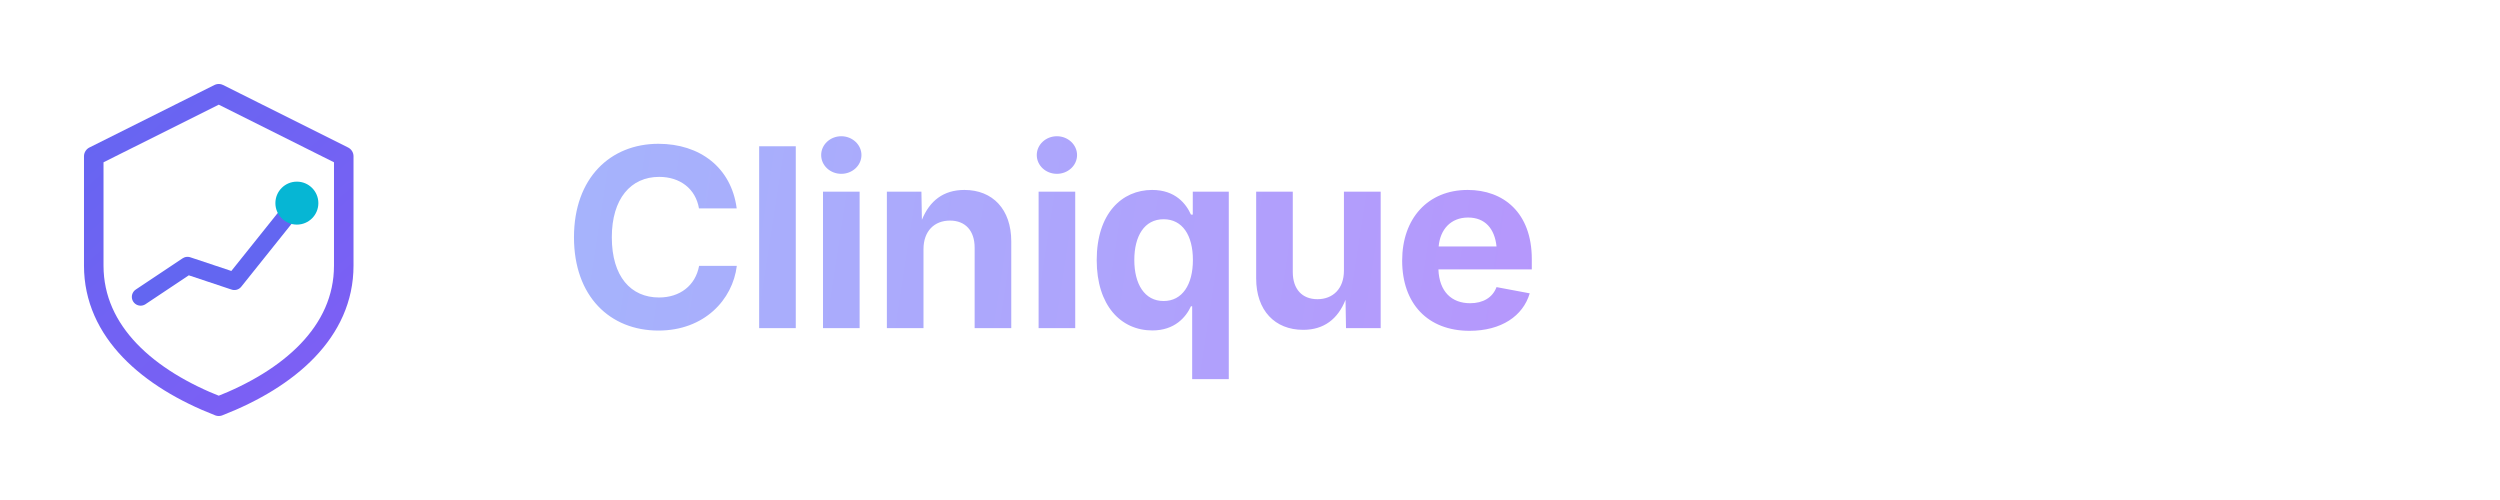
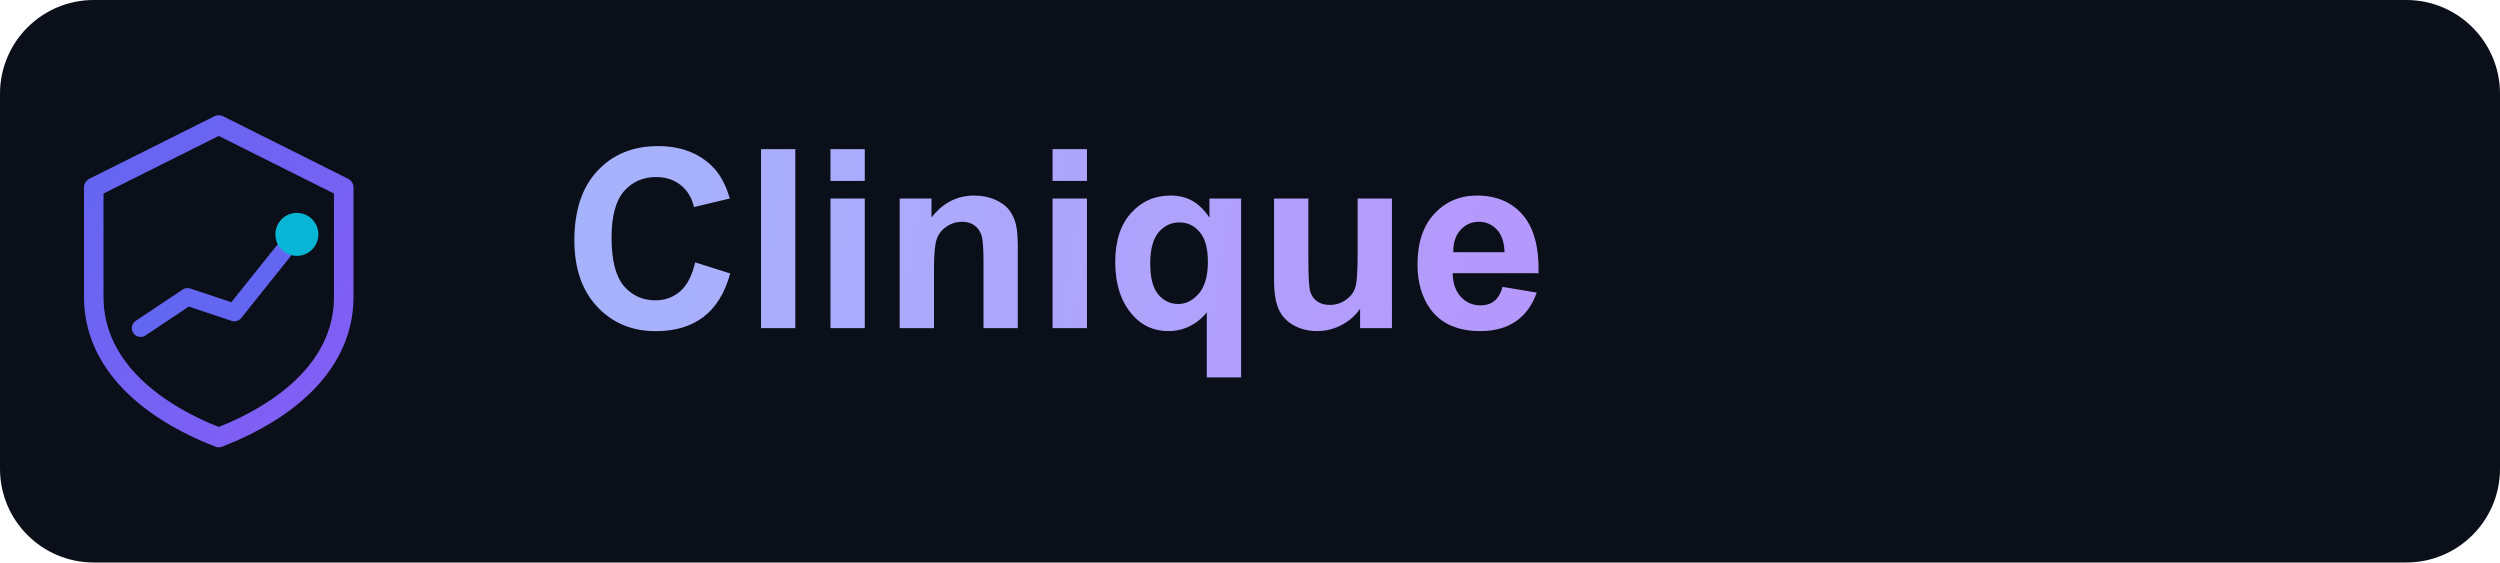
- <svg xmlns="http://www.w3.org/2000/svg" viewBox="0 0 320 64" role="img" aria-label="Clinique">
+ <svg xmlns="http://www.w3.org/2000/svg" viewBox="0 0 320 72" role="img" aria-label="Clinique">
  <defs>
-     <linearGradient id="shield" x1="4" y1="4" x2="52" y2="60" gradientUnits="userSpaceOnUse">
+     <linearGradient id="shield" x1="8" y1="6" x2="52" y2="42" gradientUnits="userSpaceOnUse">
      <stop stop-color="#6366f1" />
      <stop offset="1" stop-color="#8b5cf6" />
    </linearGradient>
-     <linearGradient id="wordmark" x1="72" y1="16" x2="280" y2="48" gradientUnits="userSpaceOnUse">
+     <linearGradient id="wordmark" x1="72" y1="20" x2="280" y2="52" gradientUnits="userSpaceOnUse">
      <stop stop-color="#a5b4fc" />
      <stop offset="1" stop-color="#c084fc" />
    </linearGradient>
  </defs>
-   <g transform="translate(4 8) scale(1)">
+   <rect width="320" height="72" rx="12" fill="#0b0f19" />
+   <g transform="translate(4 12)">
    <path fill="none" stroke="url(#shield)" stroke-width="2.5" stroke-linejoin="round" d="M24 4 L40 12 V26 C40 34.5 33 40.5 24 44 C15 40.5 8 34.5 8 26 V12 Z" />
    <polyline fill="none" stroke="#6366f1" stroke-width="2.25" stroke-linecap="round" stroke-linejoin="round" points="14,30 20,26 26,28 34,18" />
    <circle cx="34" cy="18" r="2.75" fill="#06b6d4" />
  </g>
-   <text x="72" y="42" font-family="Inter, system-ui, -apple-system, Segoe UI, sans-serif" font-size="32" font-weight="700" fill="url(#wordmark)" letter-spacing="-0.5">Clinique</text>
+   <path fill="url(#wordmark)" d="M88.98 33.58L93.47 35Q92.44 38.75 90.04 40.57Q87.64 42.39 83.95 42.39Q79.39 42.39 76.45 39.27Q73.52 36.16 73.52 30.75Q73.52 25.03 76.47 21.87Q79.42 18.70 84.23 18.70Q88.44 18.70 91.06 21.19Q92.63 22.66 93.41 25.41L88.83 26.50Q88.42 24.72 87.13 23.69Q85.84 22.66 84 22.66Q81.45 22.66 79.87 24.48Q78.28 26.31 78.28 30.41Q78.28 34.75 79.84 36.59Q81.41 38.44 83.91 38.44Q85.75 38.44 87.08 37.27Q88.41 36.09 88.98 33.58M101.80 42L97.41 42L97.41 19.09L101.80 19.09L101.80 42M110.69 23.16L106.30 23.16L106.30 19.09L110.69 19.09L110.69 23.16M110.69 42L106.30 42L106.30 25.41L110.69 25.41L110.69 42M130.28 31.69L130.28 42L125.89 42L125.89 33.53Q125.89 30.84 125.61 30.05Q125.33 29.27 124.70 28.83Q124.06 28.39 123.17 28.39Q122.03 28.39 121.13 29.02Q120.22 29.64 119.88 30.67Q119.55 31.70 119.55 34.48L119.55 42L115.16 42L115.16 25.41L119.23 25.41L119.23 27.84Q121.41 25.03 124.70 25.03Q126.16 25.03 127.36 25.55Q128.56 26.08 129.18 26.89Q129.80 27.70 130.04 28.73Q130.28 29.77 130.28 31.69M139.13 23.16L134.73 23.16L134.73 19.09L139.13 19.09L139.13 23.16M139.13 42L134.73 42L134.73 25.41L139.13 25.41L139.13 42M158.86 48.31L154.47 48.31L154.47 39.97Q153.61 41.08 152.33 41.73Q151.05 42.38 149.56 42.38Q146.73 42.38 144.91 40.25Q142.75 37.77 142.75 33.52Q142.75 29.52 144.77 27.27Q146.80 25.03 149.80 25.03Q151.45 25.03 152.66 25.73Q153.88 26.44 154.81 27.86L154.81 25.41L158.86 25.41L158.86 48.31M154.61 33.50Q154.61 30.95 153.57 29.71Q152.53 28.47 150.97 28.47Q149.38 28.47 148.30 29.73Q147.23 31 147.23 33.75Q147.23 36.48 148.27 37.70Q149.30 38.91 150.81 38.91Q152.33 38.91 153.47 37.55Q154.61 36.19 154.61 33.50M178.17 42L174.09 42L174.09 39.52Q173.19 40.84 171.71 41.61Q170.23 42.38 168.59 42.38Q166.92 42.38 165.59 41.64Q164.27 40.91 163.67 39.58Q163.08 38.25 163.08 35.91L163.08 25.41L167.47 25.41L167.47 33.03Q167.47 36.53 167.71 37.32Q167.95 38.11 168.59 38.57Q169.23 39.03 170.22 39.03Q171.34 39.03 172.23 38.41Q173.13 37.80 173.45 36.88Q173.78 35.97 173.78 32.41L173.78 25.41L178.17 25.41L178.17 42M192.33 36.72L196.70 37.45Q195.86 39.86 194.04 41.12Q192.22 42.38 189.48 42.38Q185.16 42.38 183.08 39.55Q181.44 37.28 181.44 33.83Q181.44 29.70 183.59 27.37Q185.75 25.03 189.05 25.03Q192.75 25.03 194.89 27.48Q197.03 29.92 196.94 34.97L185.94 34.97Q185.98 36.92 187 38.01Q188.02 39.09 189.53 39.09Q190.56 39.09 191.27 38.53Q191.97 37.97 192.33 36.72M186.02 32.28L192.58 32.28Q192.53 30.38 191.59 29.38Q190.66 28.39 189.31 28.39Q187.88 28.39 186.94 29.44Q186 30.48 186.02 32.28" />
</svg>
